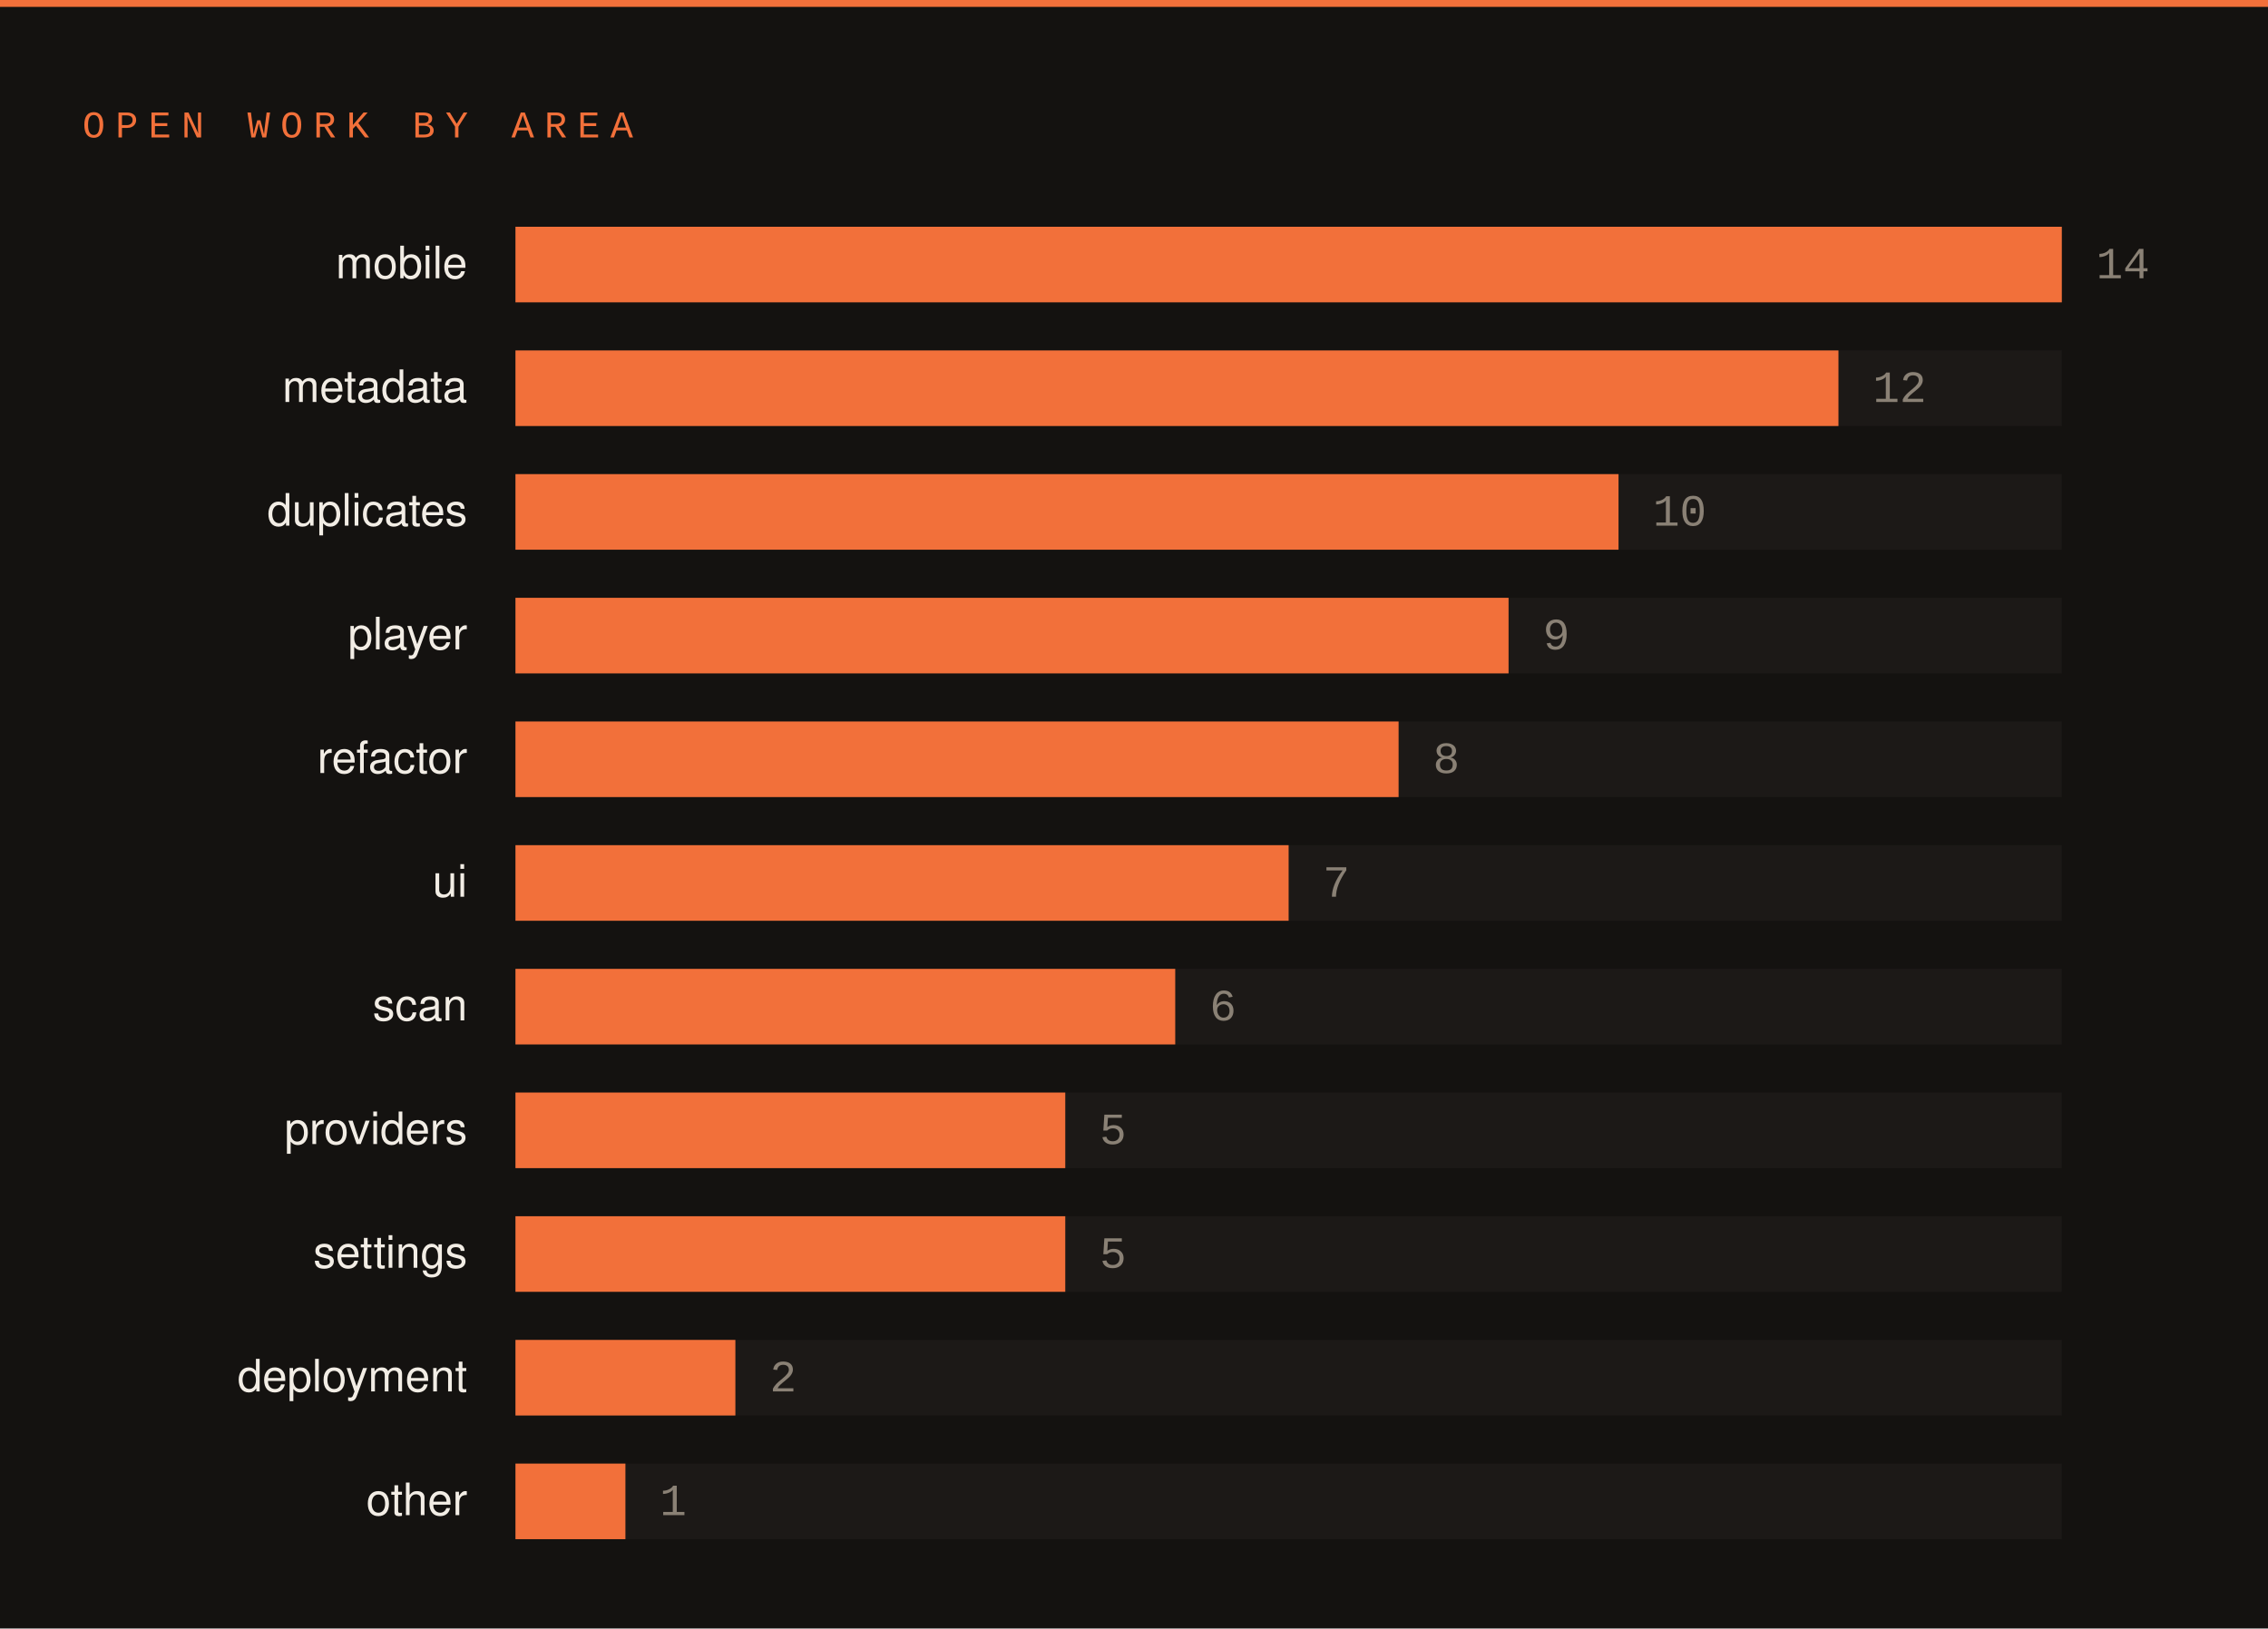
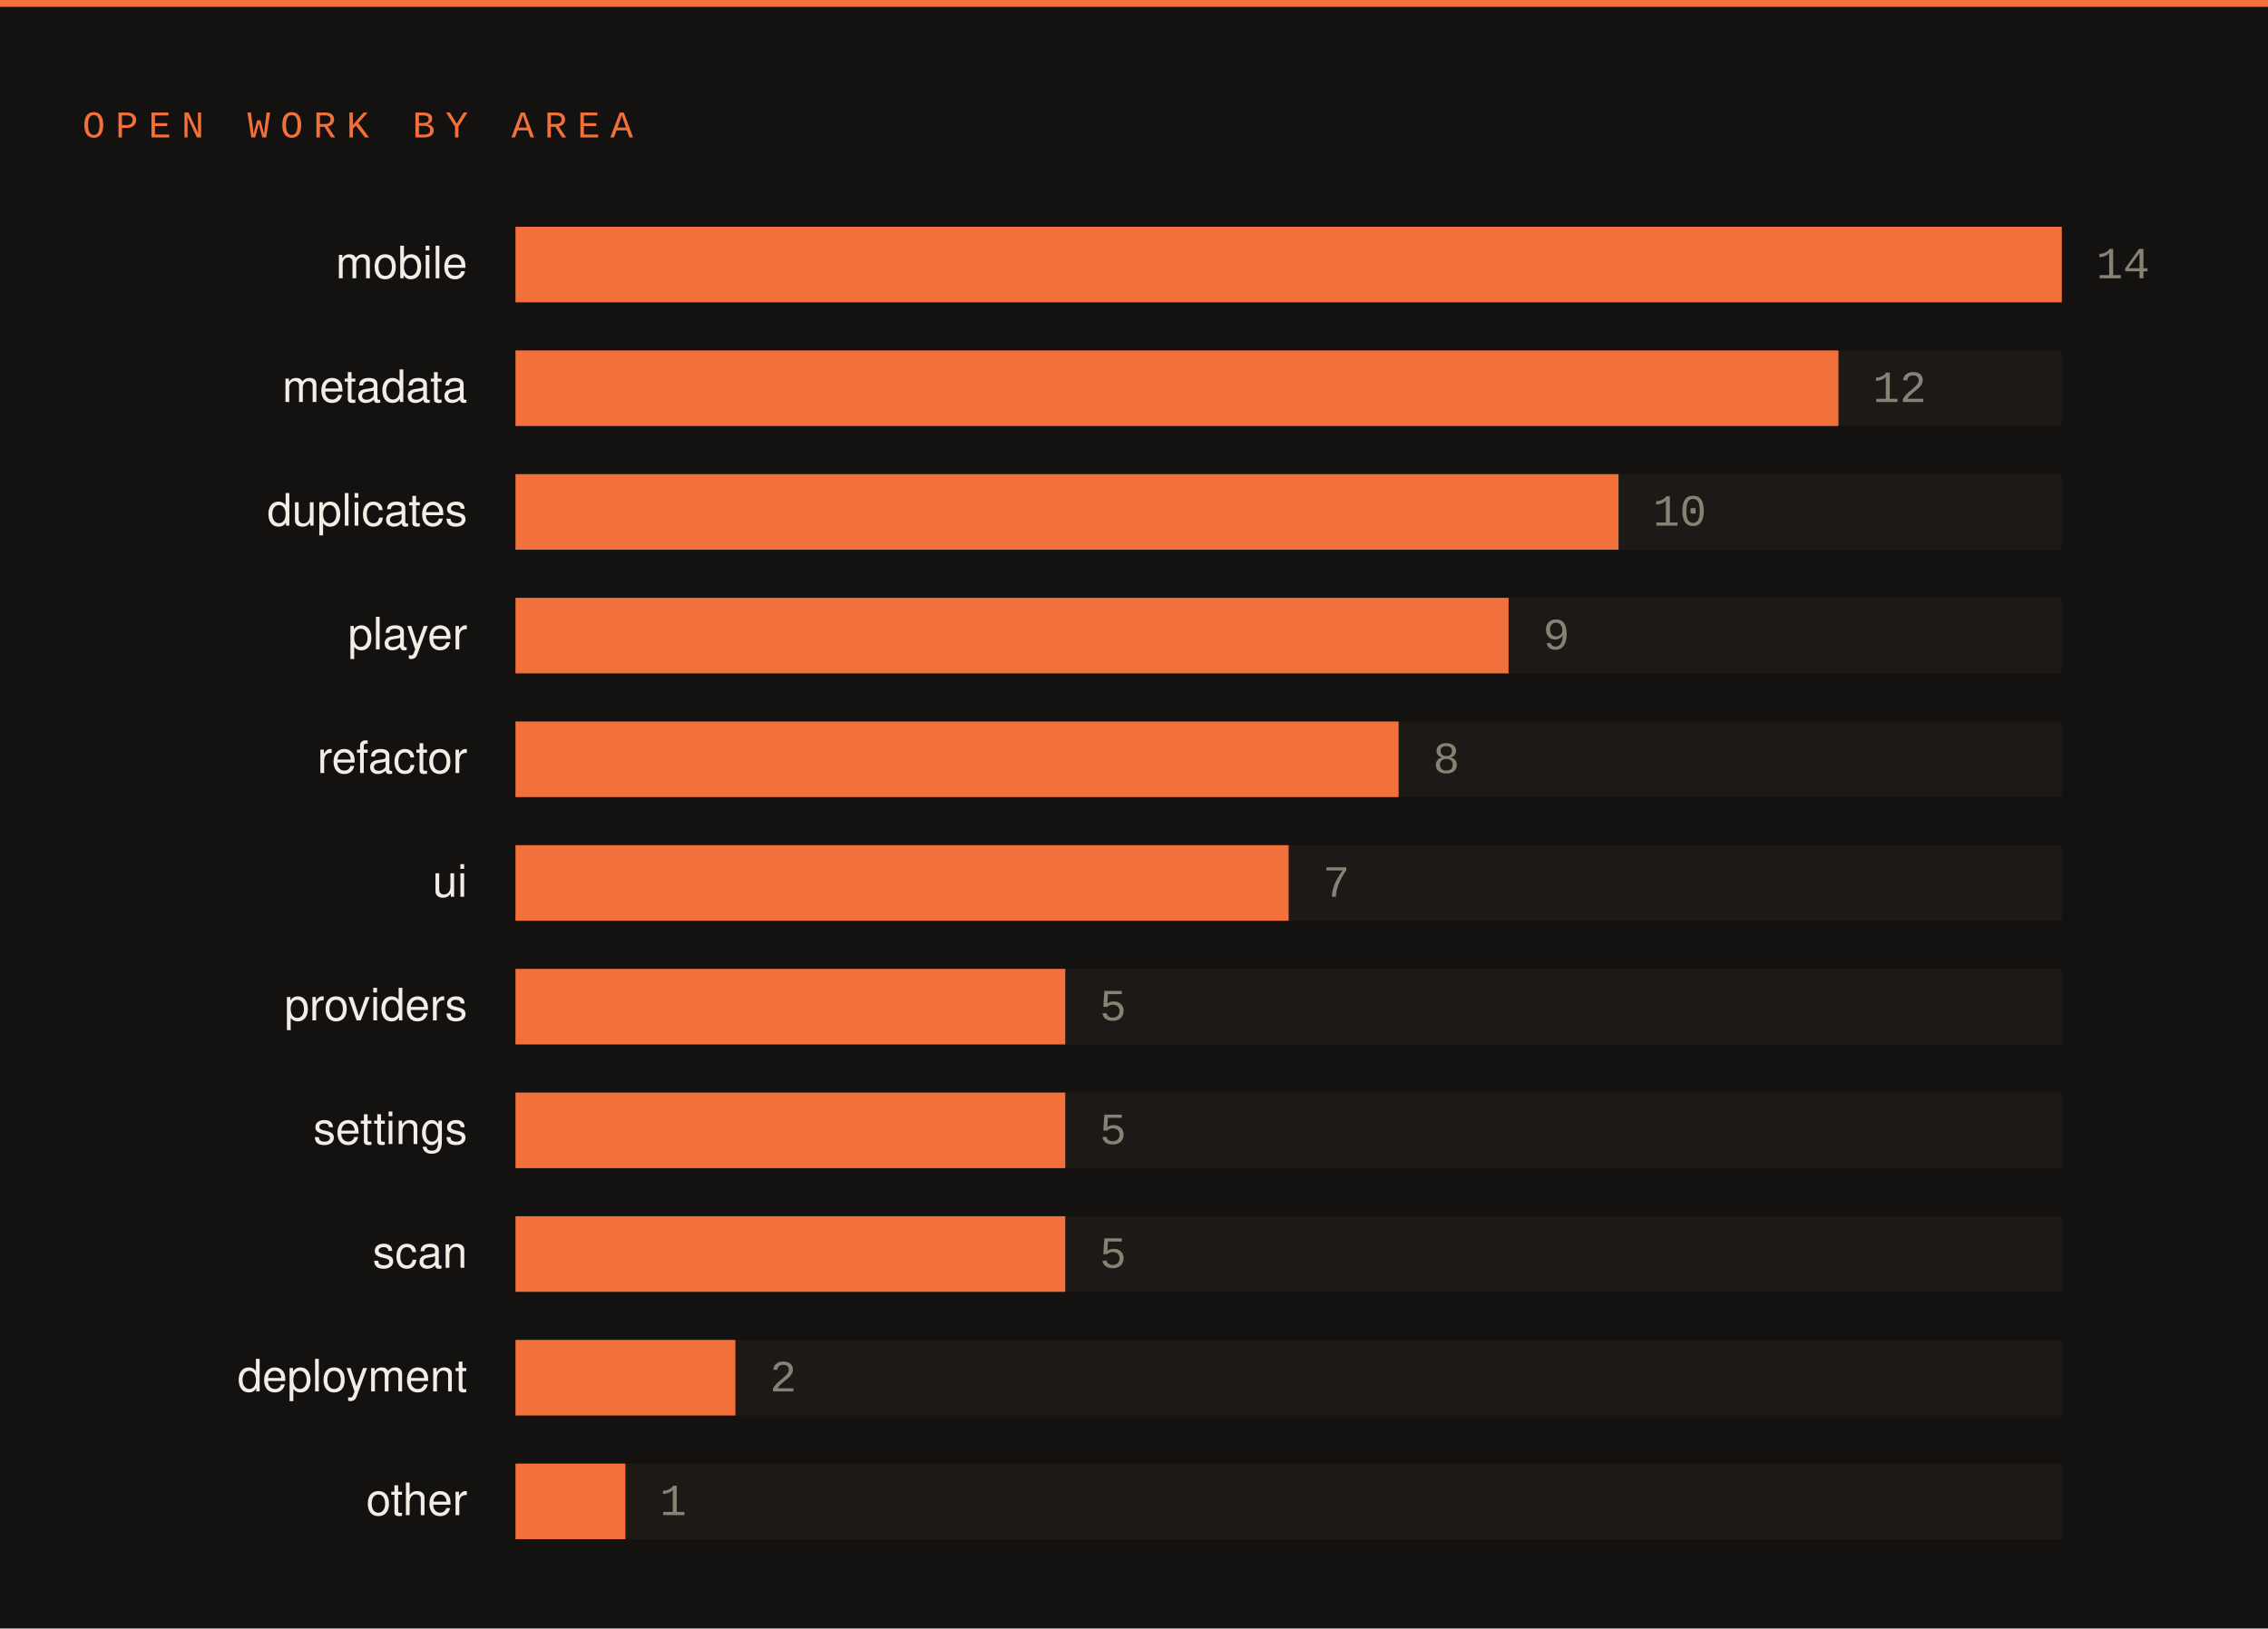
<svg xmlns="http://www.w3.org/2000/svg" width="660" height="474" viewBox="0 0 660 474">
  <rect width="660" height="474" fill="#141210" />
  <rect x="0" y="0" width="660" height="2" fill="#f2703a" />
  <text x="24" y="40" font-family="SFMono-Regular,Consolas,Liberation Mono,monospace" font-size="11" letter-spacing="3" fill="#f2703a">OPEN WORK BY AREA</text>
  <text x="136" y="81" font-family="-apple-system,Segoe UI,Helvetica,Arial,sans-serif" font-size="13" fill="#f2ede5" text-anchor="end">mobile</text>
  <rect x="150" y="66" width="450" height="22" fill="#1c1917" />
  <rect x="150" y="66" width="450" height="22" fill="#f2703a" />
  <text x="610" y="81" font-family="SFMono-Regular,Consolas,Liberation Mono,monospace" font-size="13" fill="#8a8175">14</text>
  <text x="136" y="117" font-family="-apple-system,Segoe UI,Helvetica,Arial,sans-serif" font-size="13" fill="#f2ede5" text-anchor="end">metadata</text>
  <rect x="150" y="102" width="450" height="22" fill="#1c1917" />
  <rect x="150" y="102" width="385" height="22" fill="#f2703a" />
  <text x="545" y="117" font-family="SFMono-Regular,Consolas,Liberation Mono,monospace" font-size="13" fill="#8a8175">12</text>
  <text x="136" y="153" font-family="-apple-system,Segoe UI,Helvetica,Arial,sans-serif" font-size="13" fill="#f2ede5" text-anchor="end">duplicates</text>
  <rect x="150" y="138" width="450" height="22" fill="#1c1917" />
  <rect x="150" y="138" width="321" height="22" fill="#f2703a" />
  <text x="481" y="153" font-family="SFMono-Regular,Consolas,Liberation Mono,monospace" font-size="13" fill="#8a8175">10</text>
  <text x="136" y="189" font-family="-apple-system,Segoe UI,Helvetica,Arial,sans-serif" font-size="13" fill="#f2ede5" text-anchor="end">player</text>
  <rect x="150" y="174" width="450" height="22" fill="#1c1917" />
  <rect x="150" y="174" width="289" height="22" fill="#f2703a" />
  <text x="449" y="189" font-family="SFMono-Regular,Consolas,Liberation Mono,monospace" font-size="13" fill="#8a8175">9</text>
  <text x="136" y="225" font-family="-apple-system,Segoe UI,Helvetica,Arial,sans-serif" font-size="13" fill="#f2ede5" text-anchor="end">refactor</text>
  <rect x="150" y="210" width="450" height="22" fill="#1c1917" />
  <rect x="150" y="210" width="257" height="22" fill="#f2703a" />
  <text x="417" y="225" font-family="SFMono-Regular,Consolas,Liberation Mono,monospace" font-size="13" fill="#8a8175">8</text>
  <text x="136" y="261" font-family="-apple-system,Segoe UI,Helvetica,Arial,sans-serif" font-size="13" fill="#f2ede5" text-anchor="end">ui</text>
  <rect x="150" y="246" width="450" height="22" fill="#1c1917" />
  <rect x="150" y="246" width="225" height="22" fill="#f2703a" />
  <text x="385" y="261" font-family="SFMono-Regular,Consolas,Liberation Mono,monospace" font-size="13" fill="#8a8175">7</text>
-   <text x="136" y="297" font-family="-apple-system,Segoe UI,Helvetica,Arial,sans-serif" font-size="13" fill="#f2ede5" text-anchor="end">scan</text>
+   <text x="136" y="297" font-family="-apple-system,Segoe UI,Helvetica,Arial,sans-serif" font-size="13" fill="#f2ede5" text-anchor="end">providers</text>
  <rect x="150" y="282" width="450" height="22" fill="#1c1917" />
-   <rect x="150" y="282" width="192" height="22" fill="#f2703a" />
-   <text x="352" y="297" font-family="SFMono-Regular,Consolas,Liberation Mono,monospace" font-size="13" fill="#8a8175">6</text>
-   <text x="136" y="333" font-family="-apple-system,Segoe UI,Helvetica,Arial,sans-serif" font-size="13" fill="#f2ede5" text-anchor="end">providers</text>
+   <rect x="150" y="282" width="160" height="22" fill="#f2703a" />
+   <text x="320" y="297" font-family="SFMono-Regular,Consolas,Liberation Mono,monospace" font-size="13" fill="#8a8175">5</text>
+   <text x="136" y="333" font-family="-apple-system,Segoe UI,Helvetica,Arial,sans-serif" font-size="13" fill="#f2ede5" text-anchor="end">settings</text>
  <rect x="150" y="318" width="450" height="22" fill="#1c1917" />
  <rect x="150" y="318" width="160" height="22" fill="#f2703a" />
  <text x="320" y="333" font-family="SFMono-Regular,Consolas,Liberation Mono,monospace" font-size="13" fill="#8a8175">5</text>
-   <text x="136" y="369" font-family="-apple-system,Segoe UI,Helvetica,Arial,sans-serif" font-size="13" fill="#f2ede5" text-anchor="end">settings</text>
+   <text x="136" y="369" font-family="-apple-system,Segoe UI,Helvetica,Arial,sans-serif" font-size="13" fill="#f2ede5" text-anchor="end">scan</text>
  <rect x="150" y="354" width="450" height="22" fill="#1c1917" />
  <rect x="150" y="354" width="160" height="22" fill="#f2703a" />
  <text x="320" y="369" font-family="SFMono-Regular,Consolas,Liberation Mono,monospace" font-size="13" fill="#8a8175">5</text>
  <text x="136" y="405" font-family="-apple-system,Segoe UI,Helvetica,Arial,sans-serif" font-size="13" fill="#f2ede5" text-anchor="end">deployment</text>
  <rect x="150" y="390" width="450" height="22" fill="#1c1917" />
  <rect x="150" y="390" width="64" height="22" fill="#f2703a" />
  <text x="224" y="405" font-family="SFMono-Regular,Consolas,Liberation Mono,monospace" font-size="13" fill="#8a8175">2</text>
  <text x="136" y="441" font-family="-apple-system,Segoe UI,Helvetica,Arial,sans-serif" font-size="13" fill="#f2ede5" text-anchor="end">other</text>
  <rect x="150" y="426" width="450" height="22" fill="#1c1917" />
  <rect x="150" y="426" width="32" height="22" fill="#f2703a" />
  <text x="192" y="441" font-family="SFMono-Regular,Consolas,Liberation Mono,monospace" font-size="13" fill="#8a8175">1</text>
</svg>
